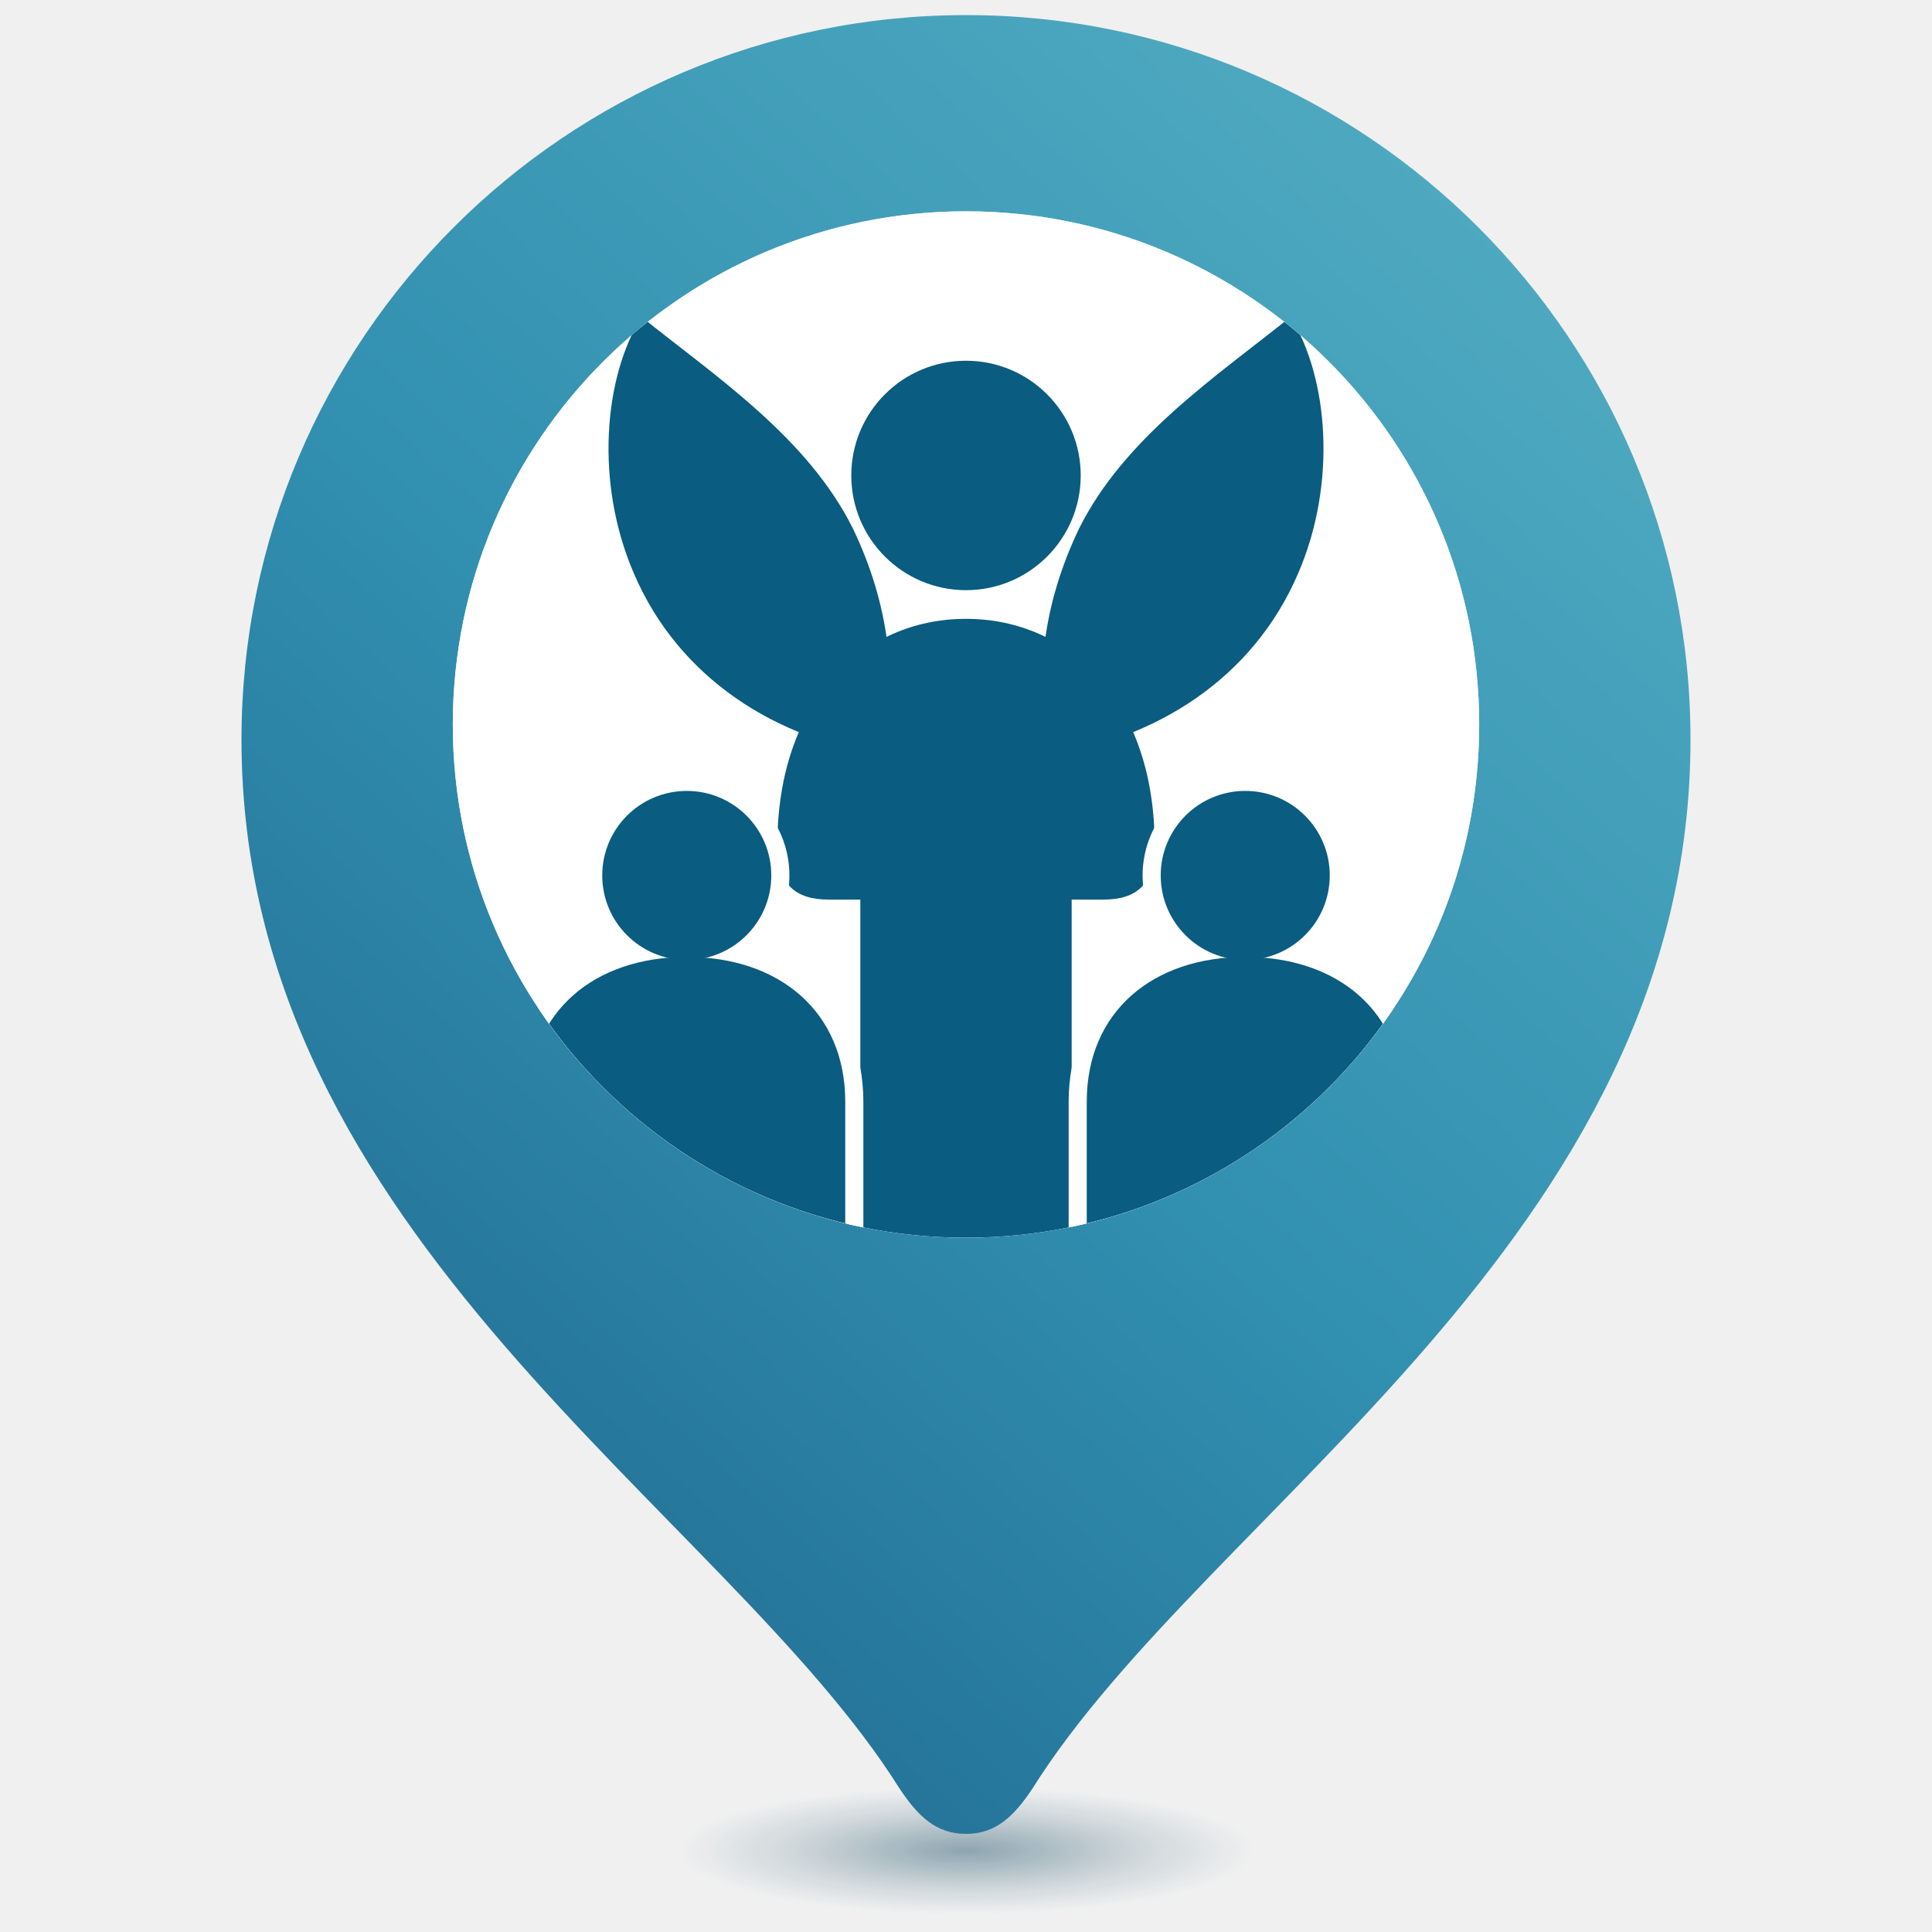
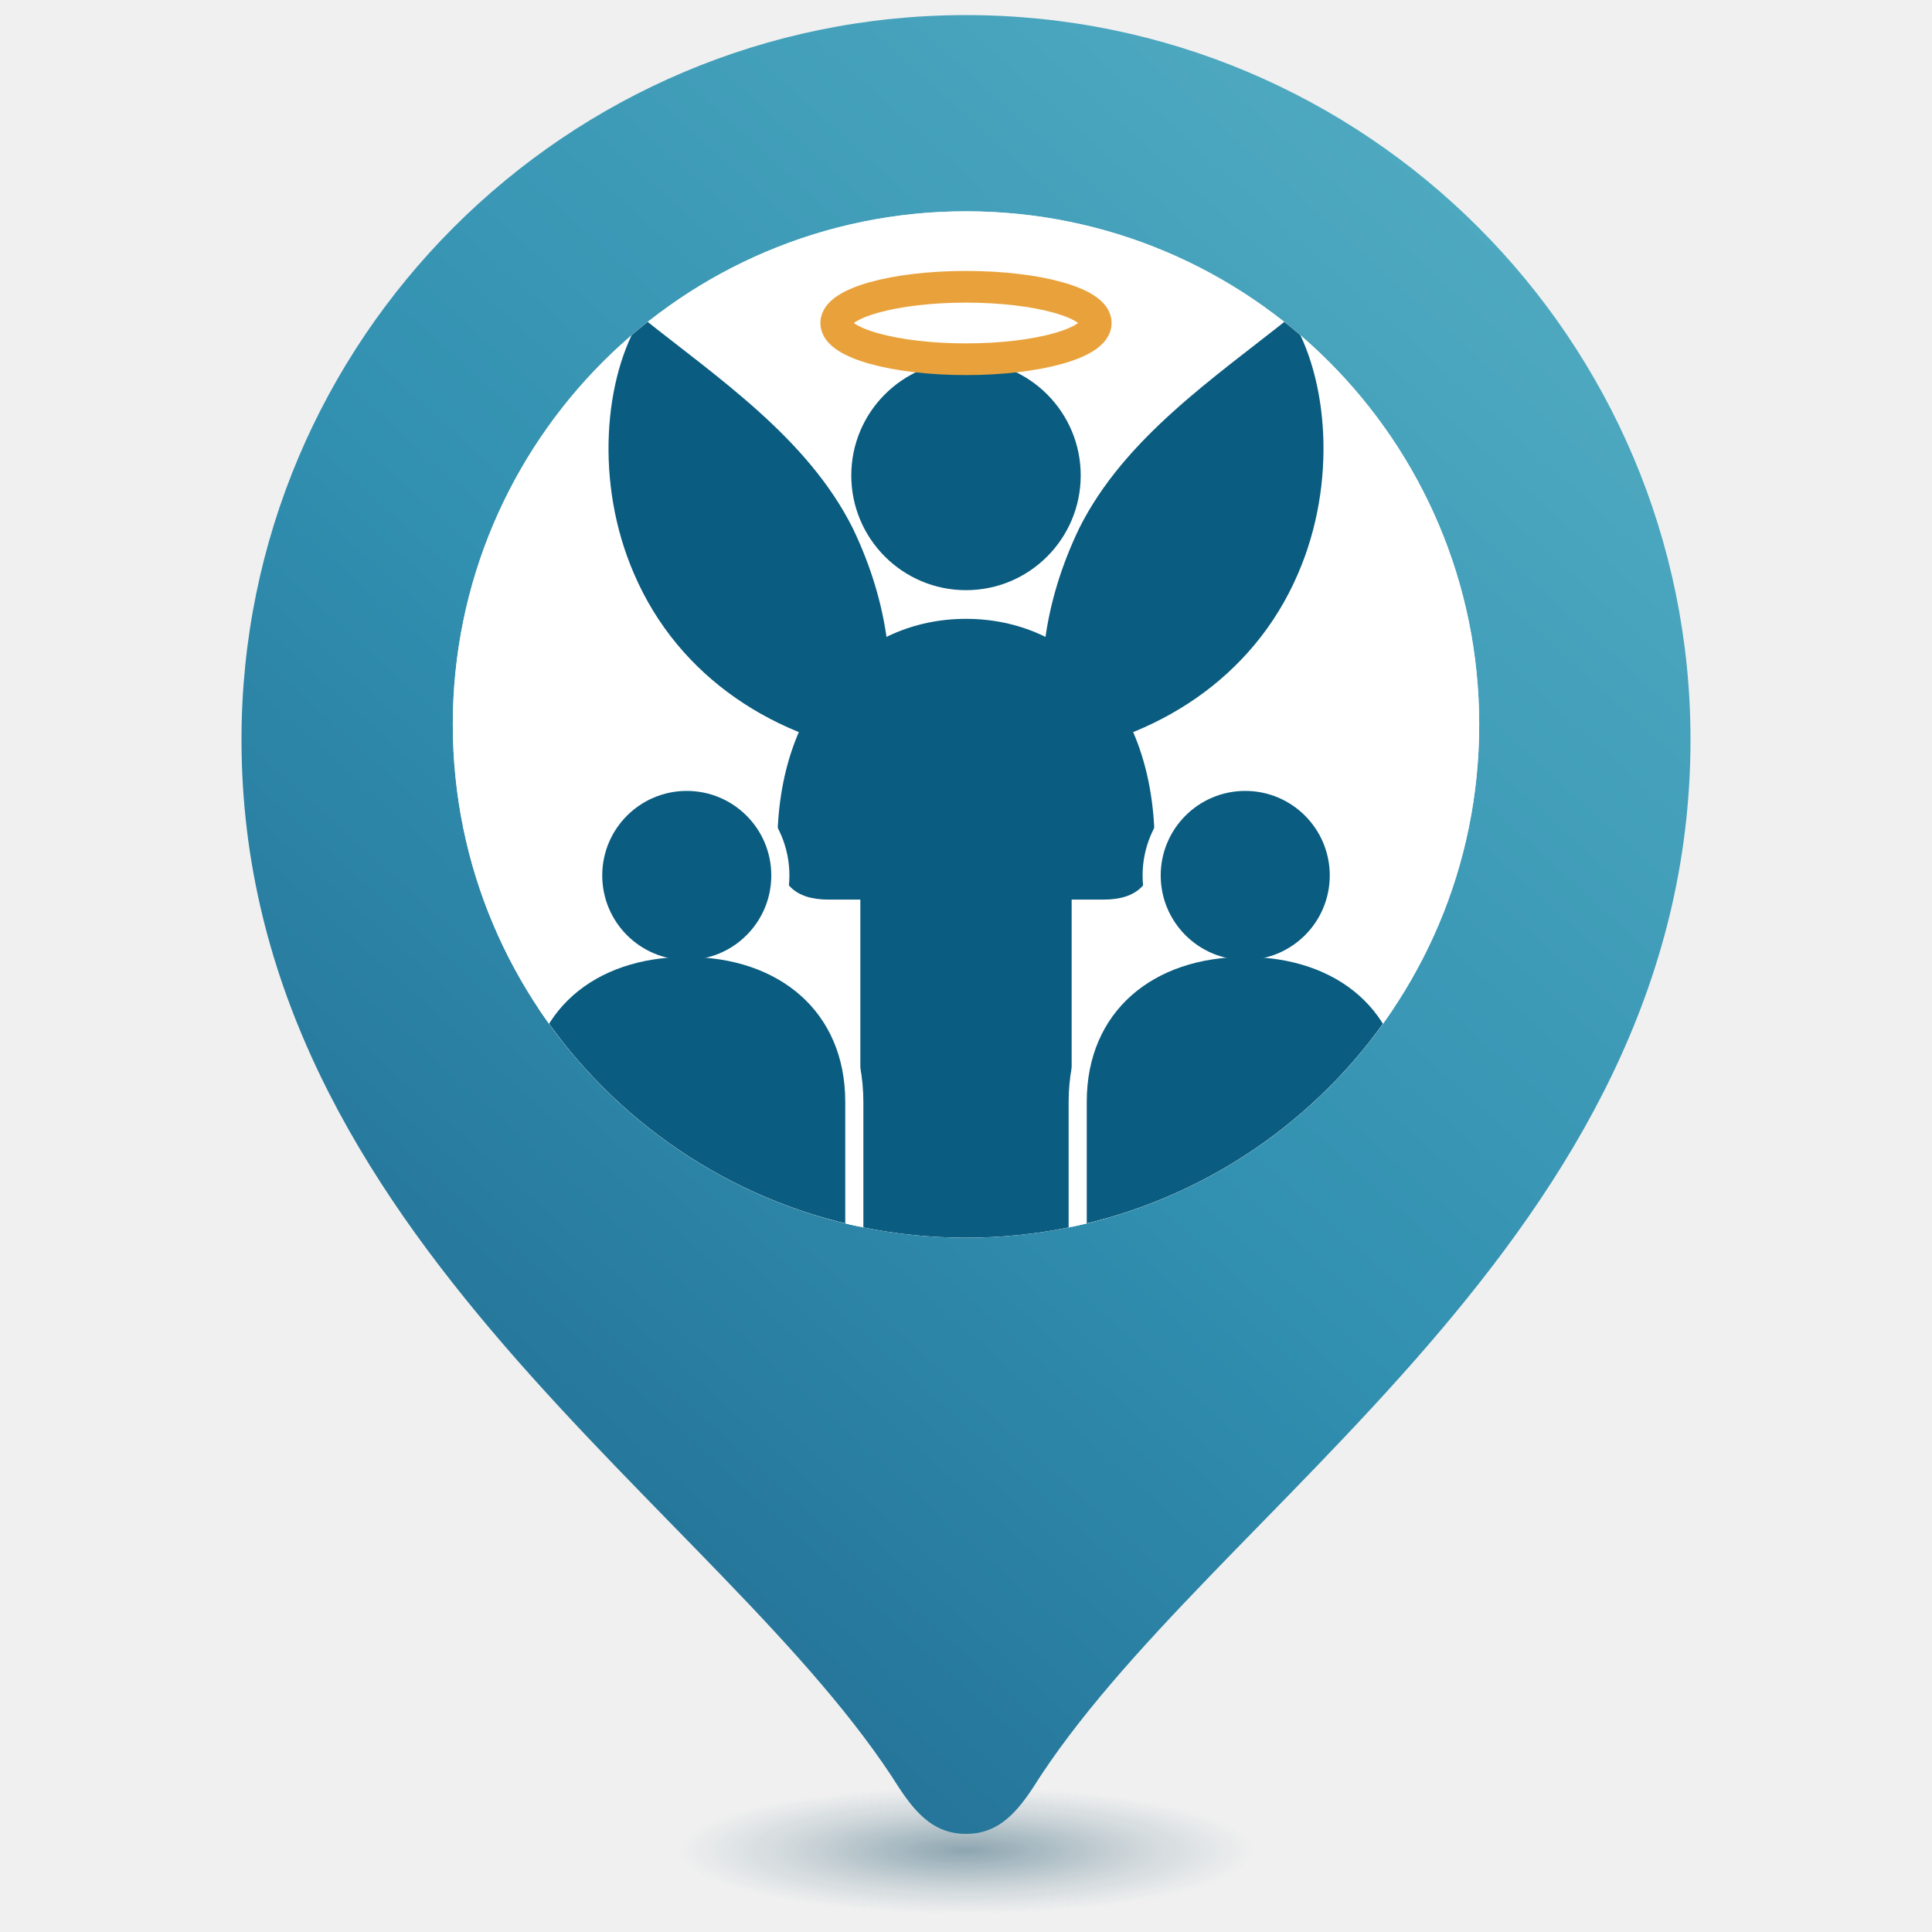
<svg xmlns="http://www.w3.org/2000/svg" viewBox="-14 0 128 128" width="128" height="128">
  <defs>
    <linearGradient id="rp-pin" x1="0.85" y1="0.05" x2="0.2" y2="0.95">
      <stop offset="0" stop-color="#50ABC1" />
      <stop offset="0.55" stop-color="#318FB0" />
      <stop offset="1" stop-color="#216D92" />
    </linearGradient>
    <radialGradient id="rp-shadow">
      <stop offset="0" stop-color="#053F59" stop-opacity=".42" />
      <stop offset=".6" stop-color="#053F59" stop-opacity=".14" />
      <stop offset="1" stop-color="#053F59" stop-opacity="0" />
    </radialGradient>
    <clipPath id="rp-hole">
      <circle cx="50" cy="48" r="34" />
    </clipPath>
  </defs>
  <ellipse cx="50" cy="122.6" rx="19" ry="4.2" fill="url(#rp-shadow)" />
  <path fill="url(#rp-pin)" fill-rule="evenodd" d="M50 121.5c-2 0-3.2-1.2-4.4-3C34 100 2 82 2 49a48 48 0 0 1 96 0c0 33-32 51-43.6 69.5c-1.2 1.8-2.4 3-4.4 3ZM50 14a34 34 0 1 0 0 68a34 34 0 1 0 0-68Z" />
  <circle cx="50" cy="48" r="34" fill="#fff" />
  <g clip-path="url(#rp-hole)">
    <g fill="#0A5C80">
      <path d="M44.5 50c-7-1-13.5-5-16.5-12c-2.6-6-2-13 .5-17c5 4 11 8 14 14c2.4 5 3 10 2 15Z" />
      <path d="M55.5 50c7-1 13.5-5 16.5-12c2.6-6 2-13-.5-17c-5 4-11 8-14 14c-2.4 5-3 10-2 15Z" />
      <circle cx="50" cy="31.5" r="7.6" />
      <path d="M37.5 56c0-9.5 5.6-15 12.5-15s12.5 5.5 12.5 15c0 2.6-1.2 3.6-3.4 3.6H57V86H43V59.6h-2.1c-2.2 0-3.4-1-3.4-3.6Z" />
    </g>
    <g fill="#fff" stroke="#fff" stroke-width="2.4">
      <circle cx="31.5" cy="58" r="5.6" />
      <path d="M21 86V73c0-6 4.4-9.6 10.5-9.6S42 67 42 73v13Z" />
      <circle cx="68.5" cy="58" r="5.6" />
      <path d="M58 86V73c0-6 4.4-9.6 10.5-9.6S79 67 79 73v13Z" />
    </g>
    <g fill="#0A5C80">
      <circle cx="31.5" cy="58" r="5.6" />
      <path d="M21 86V73c0-6 4.4-9.6 10.5-9.6S42 67 42 73v13Z" />
      <circle cx="68.5" cy="58" r="5.6" />
      <path d="M58 86V73c0-6 4.4-9.6 10.5-9.6S79 67 79 73v13Z" />
    </g>
  </g>
+   <ellipse cx="50" cy="21.4" rx="8.6" ry="2.4" fill="none" stroke="#E9A23B" stroke-width="2.1" />
</svg>
